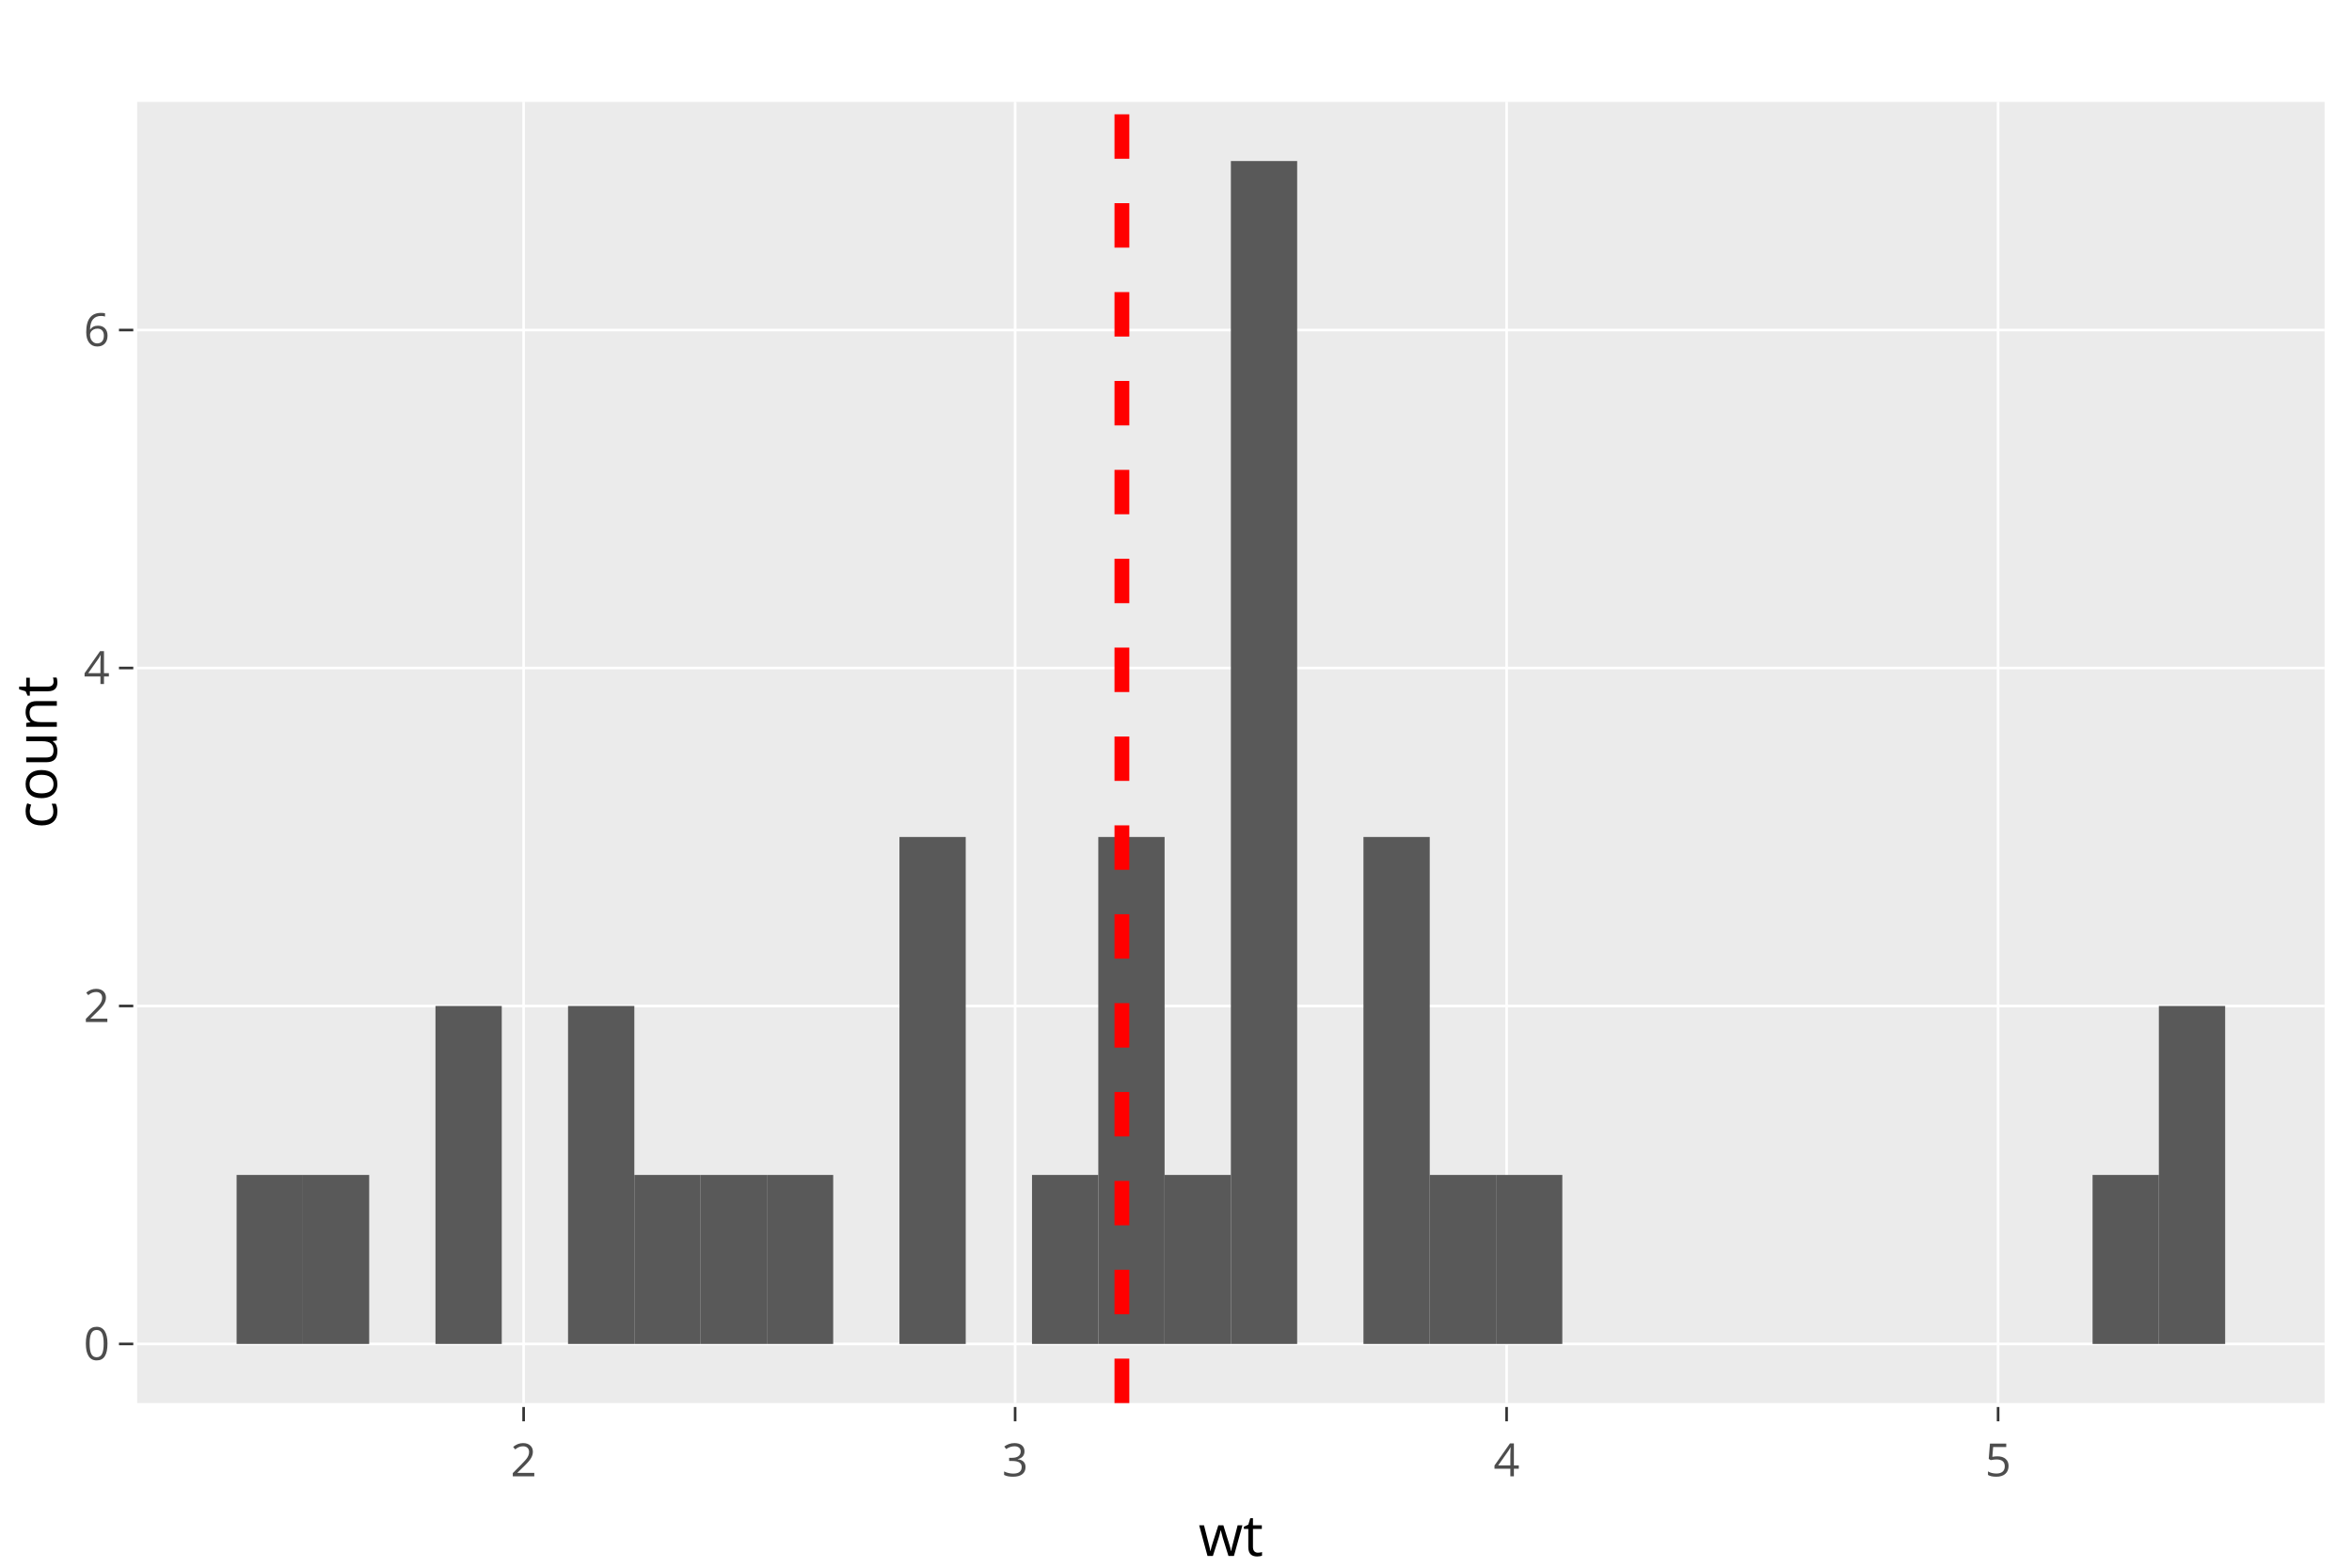
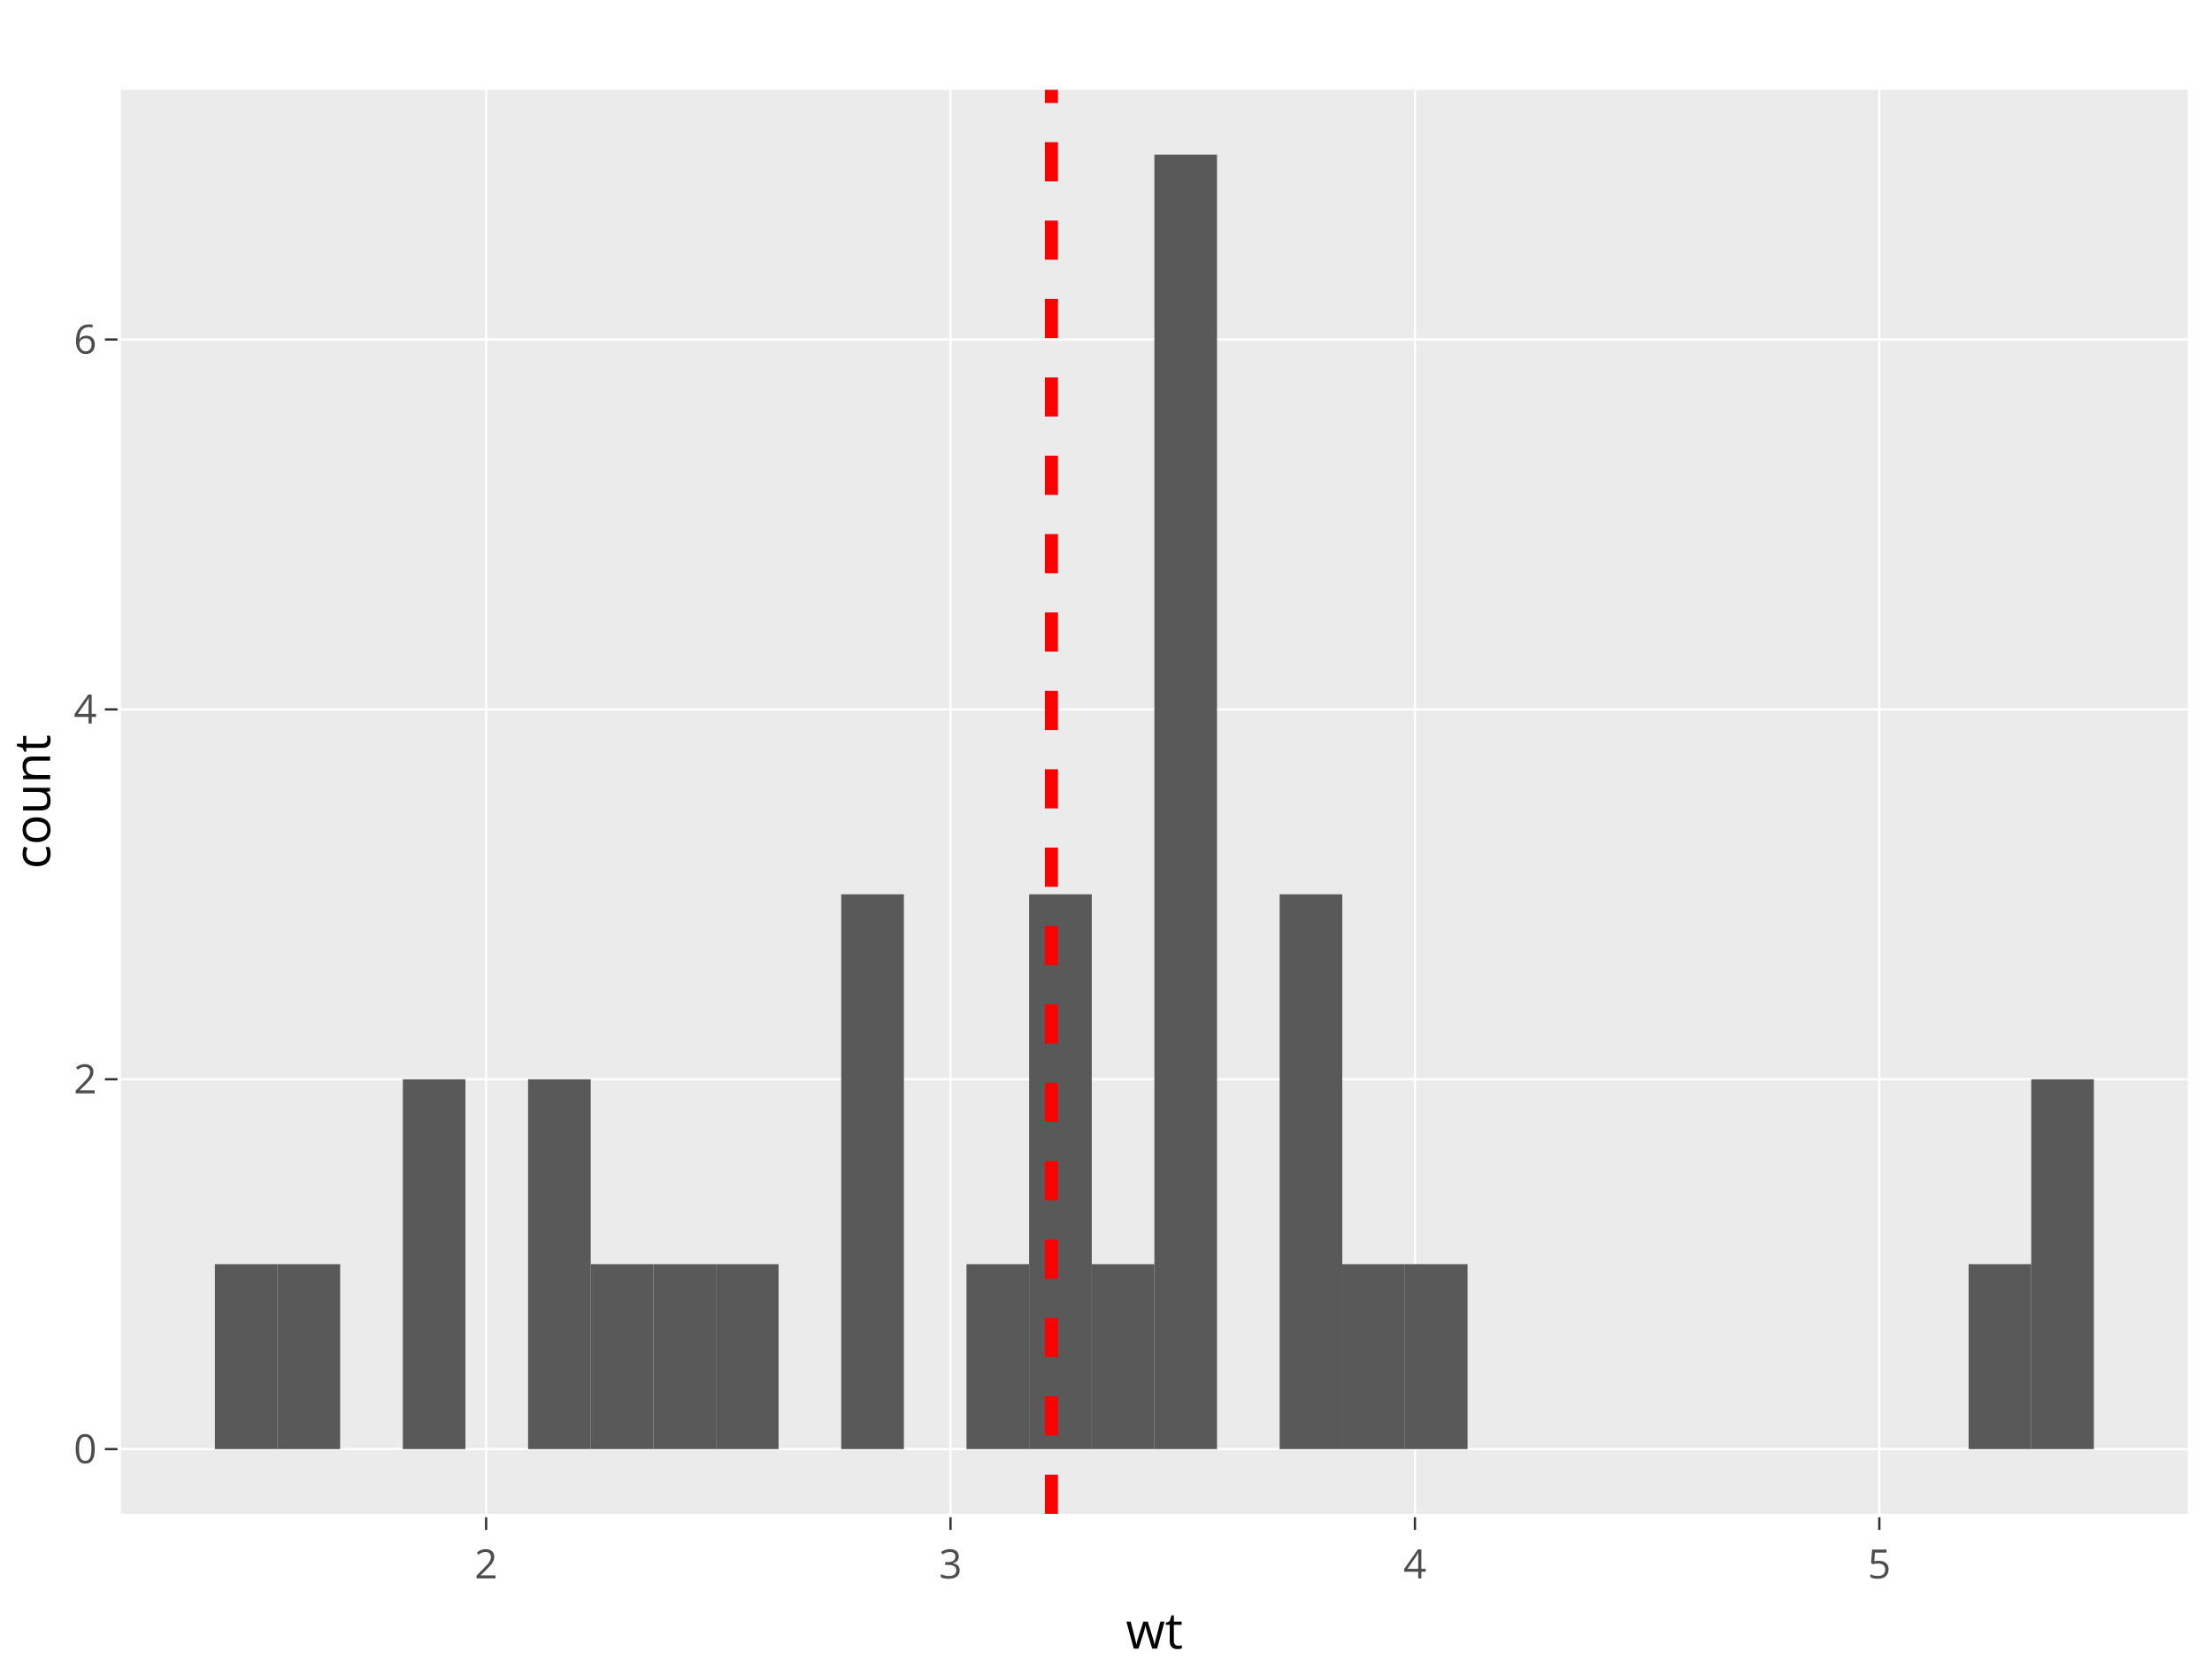
- <svg xmlns="http://www.w3.org/2000/svg" class="main-svg" width="600" height="400" viewBox="0 0 600 400">
-   <rect x="0" y="0" width="600" height="400" style="fill: rgb(255, 255, 255); fill-opacity: 1;" />
+ <svg xmlns="http://www.w3.org/2000/svg" class="main-svg" width="640" height="480" viewBox="0 0 640 480">
+   <rect x="0" y="0" width="640" height="480" style="fill: rgb(255, 255, 255); fill-opacity: 1;" />
  <defs id="defs-">
    <g class="clips">
      <clipPath id="clipxyplot" class="plotclip">
-         <rect width="558" height="332" />
+         <rect width="598" height="412" />
      </clipPath>
      <clipPath class="axesclip" id="clipx">
-         <rect x="35" y="0" width="558" height="400" />
+         <rect x="35" y="0" width="598" height="480" />
      </clipPath>
      <clipPath class="axesclip" id="clipy">
-         <rect x="0" y="26" width="600" height="332" />
+         <rect x="0" y="26" width="640" height="412" />
      </clipPath>
      <clipPath class="axesclip" id="clipxy">
-         <rect x="35" y="26" width="558" height="332" />
+         <rect x="35" y="26" width="598" height="412" />
      </clipPath>
    </g>
    <g class="gradients" />
  </defs>
  <g class="bglayer">
-     <rect class="bg" x="35" y="26" width="558" height="332" style="fill: rgb(235, 235, 235); fill-opacity: 1; stroke-width: 0;" />
+     <rect class="bg" x="35" y="26" width="598" height="412" style="fill: rgb(235, 235, 235); fill-opacity: 1; stroke-width: 0;" />
  </g>
  <g class="layer-below">
    <g class="imagelayer" />
    <g class="shapelayer" />
  </g>
  <g class="cartesianlayer">
    <g class="subplot xy">
      <g class="layer-subplot">
        <g class="shapelayer" />
        <g class="imagelayer" />
      </g>
      <g class="gridlayer">
        <g class="x">
-           <path class="xgrid crisp" d="M0,26v332" transform="translate(133.58,0)" style="stroke: rgb(255, 255, 255); stroke-opacity: 1; stroke-width: 0.664px;" />
-           <path class="xgrid crisp" d="M0,26v332" transform="translate(258.96,0)" style="stroke: rgb(255, 255, 255); stroke-opacity: 1; stroke-width: 0.664px;" />
-           <path class="xgrid crisp" d="M0,26v332" transform="translate(384.34,0)" style="stroke: rgb(255, 255, 255); stroke-opacity: 1; stroke-width: 0.664px;" />
-           <path class="xgrid crisp" d="M0,26v332" transform="translate(509.72,0)" style="stroke: rgb(255, 255, 255); stroke-opacity: 1; stroke-width: 0.664px;" />
+           <path class="xgrid crisp" d="M0,26v412" transform="translate(140.65,0)" style="stroke: rgb(255, 255, 255); stroke-opacity: 1; stroke-width: 0.664px;" />
+           <path class="xgrid crisp" d="M0,26v412" transform="translate(275.01,0)" style="stroke: rgb(255, 255, 255); stroke-opacity: 1; stroke-width: 0.664px;" />
+           <path class="xgrid crisp" d="M0,26v412" transform="translate(409.38,0)" style="stroke: rgb(255, 255, 255); stroke-opacity: 1; stroke-width: 0.664px;" />
+           <path class="xgrid crisp" d="M0,26v412" transform="translate(543.75,0)" style="stroke: rgb(255, 255, 255); stroke-opacity: 1; stroke-width: 0.664px;" />
        </g>
        <g class="y">
-           <path class="ygrid crisp" d="M35,0h558" transform="translate(0,342.91)" style="stroke: rgb(255, 255, 255); stroke-opacity: 1; stroke-width: 0.664px;" />
-           <path class="ygrid crisp" d="M35,0h558" transform="translate(0,256.68)" style="stroke: rgb(255, 255, 255); stroke-opacity: 1; stroke-width: 0.664px;" />
-           <path class="ygrid crisp" d="M35,0h558" transform="translate(0,170.44)" style="stroke: rgb(255, 255, 255); stroke-opacity: 1; stroke-width: 0.664px;" />
-           <path class="ygrid crisp" d="M35,0h558" transform="translate(0,84.21)" style="stroke: rgb(255, 255, 255); stroke-opacity: 1; stroke-width: 0.664px;" />
+           <path class="ygrid crisp" d="M35,0h598" transform="translate(0,419.27)" style="stroke: rgb(255, 255, 255); stroke-opacity: 1; stroke-width: 0.664px;" />
+           <path class="ygrid crisp" d="M35,0h598" transform="translate(0,312.26)" style="stroke: rgb(255, 255, 255); stroke-opacity: 1; stroke-width: 0.664px;" />
+           <path class="ygrid crisp" d="M35,0h598" transform="translate(0,205.25)" style="stroke: rgb(255, 255, 255); stroke-opacity: 1; stroke-width: 0.664px;" />
+           <path class="ygrid crisp" d="M35,0h598" transform="translate(0,98.23)" style="stroke: rgb(255, 255, 255); stroke-opacity: 1; stroke-width: 0.664px;" />
        </g>
      </g>
      <g class="zerolinelayer" />
      <path class="xlines-below" />
      <path class="ylines-below" />
      <g class="overlines-below" />
      <g class="xaxislayer-below" />
      <g class="yaxislayer-below" />
      <g class="overaxes-below" />
      <g class="plot" transform="translate(35, 26)" clip-path="url(#clipxyplot)">
        <g class="barlayer mlayer">
          <g class="trace bars" style="opacity: 1;">
            <g class="points">
              <g class="point">
-                 <path class="undefined" d="M25.36,316.91V273.79H42.27V316.91Z" style="vector-effect: non-scaling-stroke; opacity: 1; stroke-width: 1.89px; fill: rgb(89, 89, 89); fill-opacity: 1; stroke: rgb(0, 0, 0); stroke-opacity: 0;" />
+                 <path class="undefined" d="M27.18,393.27V339.77H45.3V393.27Z" style="vector-effect: non-scaling-stroke; opacity: 1; stroke-width: 1.89px; fill: rgb(89, 89, 89); fill-opacity: 1; stroke: rgb(0, 0, 0); stroke-opacity: 0;" />
              </g>
              <g class="point">
-                 <path class="undefined" d="M42.27,316.91V273.79H59.18V316.91Z" style="vector-effect: non-scaling-stroke; opacity: 1; stroke-width: 1.89px; fill: rgb(89, 89, 89); fill-opacity: 1; stroke: rgb(0, 0, 0); stroke-opacity: 0;" />
+                 <path class="undefined" d="M45.3,393.27V339.77H63.42V393.27Z" style="vector-effect: non-scaling-stroke; opacity: 1; stroke-width: 1.89px; fill: rgb(89, 89, 89); fill-opacity: 1; stroke: rgb(0, 0, 0); stroke-opacity: 0;" />
              </g>
              <g class="point">
-                 <path class="undefined" d="M76.09,316.91V230.68H93V316.91Z" style="vector-effect: non-scaling-stroke; opacity: 1; stroke-width: 1.89px; fill: rgb(89, 89, 89); fill-opacity: 1; stroke: rgb(0, 0, 0); stroke-opacity: 0;" />
+                 <path class="undefined" d="M81.55,393.27V286.26H99.67V393.27Z" style="vector-effect: non-scaling-stroke; opacity: 1; stroke-width: 1.89px; fill: rgb(89, 89, 89); fill-opacity: 1; stroke: rgb(0, 0, 0); stroke-opacity: 0;" />
              </g>
              <g class="point">
-                 <path class="undefined" d="M109.91,316.91V230.68H126.82V316.91Z" style="vector-effect: non-scaling-stroke; opacity: 1; stroke-width: 1.89px; fill: rgb(89, 89, 89); fill-opacity: 1; stroke: rgb(0, 0, 0); stroke-opacity: 0;" />
+                 <path class="undefined" d="M117.79,393.27V286.26H135.91V393.27Z" style="vector-effect: non-scaling-stroke; opacity: 1; stroke-width: 1.89px; fill: rgb(89, 89, 89); fill-opacity: 1; stroke: rgb(0, 0, 0); stroke-opacity: 0;" />
              </g>
              <g class="point">
-                 <path class="undefined" d="M126.82,316.91V273.79H143.73V316.91Z" style="vector-effect: non-scaling-stroke; opacity: 1; stroke-width: 1.89px; fill: rgb(89, 89, 89); fill-opacity: 1; stroke: rgb(0, 0, 0); stroke-opacity: 0;" />
+                 <path class="undefined" d="M135.91,393.27V339.77H154.03V393.27Z" style="vector-effect: non-scaling-stroke; opacity: 1; stroke-width: 1.89px; fill: rgb(89, 89, 89); fill-opacity: 1; stroke: rgb(0, 0, 0); stroke-opacity: 0;" />
              </g>
              <g class="point">
-                 <path class="undefined" d="M143.73,316.91V273.79H160.64V316.91Z" style="vector-effect: non-scaling-stroke; opacity: 1; stroke-width: 1.89px; fill: rgb(89, 89, 89); fill-opacity: 1; stroke: rgb(0, 0, 0); stroke-opacity: 0;" />
+                 <path class="undefined" d="M154.03,393.27V339.77H172.15V393.27Z" style="vector-effect: non-scaling-stroke; opacity: 1; stroke-width: 1.89px; fill: rgb(89, 89, 89); fill-opacity: 1; stroke: rgb(0, 0, 0); stroke-opacity: 0;" />
              </g>
              <g class="point">
-                 <path class="undefined" d="M160.64,316.91V273.79H177.55V316.91Z" style="vector-effect: non-scaling-stroke; opacity: 1; stroke-width: 1.89px; fill: rgb(89, 89, 89); fill-opacity: 1; stroke: rgb(0, 0, 0); stroke-opacity: 0;" />
+                 <path class="undefined" d="M172.15,393.27V339.77H190.27V393.27Z" style="vector-effect: non-scaling-stroke; opacity: 1; stroke-width: 1.89px; fill: rgb(89, 89, 89); fill-opacity: 1; stroke: rgb(0, 0, 0); stroke-opacity: 0;" />
              </g>
              <g class="point">
-                 <path class="undefined" d="M194.45,316.91V187.56H211.36V316.91Z" style="vector-effect: non-scaling-stroke; opacity: 1; stroke-width: 1.89px; fill: rgb(89, 89, 89); fill-opacity: 1; stroke: rgb(0, 0, 0); stroke-opacity: 0;" />
+                 <path class="undefined" d="M208.39,393.27V232.75H226.52V393.27Z" style="vector-effect: non-scaling-stroke; opacity: 1; stroke-width: 1.89px; fill: rgb(89, 89, 89); fill-opacity: 1; stroke: rgb(0, 0, 0); stroke-opacity: 0;" />
              </g>
              <g class="point">
-                 <path class="undefined" d="M228.27,316.91V273.79H245.18V316.91Z" style="vector-effect: non-scaling-stroke; opacity: 1; stroke-width: 1.89px; fill: rgb(89, 89, 89); fill-opacity: 1; stroke: rgb(0, 0, 0); stroke-opacity: 0;" />
+                 <path class="undefined" d="M244.64,393.27V339.77H262.76V393.27Z" style="vector-effect: non-scaling-stroke; opacity: 1; stroke-width: 1.89px; fill: rgb(89, 89, 89); fill-opacity: 1; stroke: rgb(0, 0, 0); stroke-opacity: 0;" />
              </g>
              <g class="point">
-                 <path class="undefined" d="M245.18,316.91V187.56H262.09V316.91Z" style="vector-effect: non-scaling-stroke; opacity: 1; stroke-width: 1.89px; fill: rgb(89, 89, 89); fill-opacity: 1; stroke: rgb(0, 0, 0); stroke-opacity: 0;" />
+                 <path class="undefined" d="M262.76,393.27V232.75H280.88V393.27Z" style="vector-effect: non-scaling-stroke; opacity: 1; stroke-width: 1.89px; fill: rgb(89, 89, 89); fill-opacity: 1; stroke: rgb(0, 0, 0); stroke-opacity: 0;" />
              </g>
              <g class="point">
-                 <path class="undefined" d="M262.09,316.91V273.79H279V316.91Z" style="vector-effect: non-scaling-stroke; opacity: 1; stroke-width: 1.89px; fill: rgb(89, 89, 89); fill-opacity: 1; stroke: rgb(0, 0, 0); stroke-opacity: 0;" />
+                 <path class="undefined" d="M280.88,393.27V339.77H299V393.27Z" style="vector-effect: non-scaling-stroke; opacity: 1; stroke-width: 1.89px; fill: rgb(89, 89, 89); fill-opacity: 1; stroke: rgb(0, 0, 0); stroke-opacity: 0;" />
              </g>
              <g class="point">
-                 <path class="undefined" d="M279,316.91V15.09H295.91V316.91Z" style="vector-effect: non-scaling-stroke; opacity: 1; stroke-width: 1.89px; fill: rgb(89, 89, 89); fill-opacity: 1; stroke: rgb(0, 0, 0); stroke-opacity: 0;" />
+                 <path class="undefined" d="M299,393.27V18.73H317.12V393.27Z" style="vector-effect: non-scaling-stroke; opacity: 1; stroke-width: 1.89px; fill: rgb(89, 89, 89); fill-opacity: 1; stroke: rgb(0, 0, 0); stroke-opacity: 0;" />
              </g>
              <g class="point">
-                 <path class="undefined" d="M312.82,316.91V187.56H329.73V316.91Z" style="vector-effect: non-scaling-stroke; opacity: 1; stroke-width: 1.89px; fill: rgb(89, 89, 89); fill-opacity: 1; stroke: rgb(0, 0, 0); stroke-opacity: 0;" />
+                 <path class="undefined" d="M335.24,393.27V232.75H353.36V393.27Z" style="vector-effect: non-scaling-stroke; opacity: 1; stroke-width: 1.89px; fill: rgb(89, 89, 89); fill-opacity: 1; stroke: rgb(0, 0, 0); stroke-opacity: 0;" />
              </g>
              <g class="point">
-                 <path class="undefined" d="M329.73,316.91V273.79H346.64V316.91Z" style="vector-effect: non-scaling-stroke; opacity: 1; stroke-width: 1.89px; fill: rgb(89, 89, 89); fill-opacity: 1; stroke: rgb(0, 0, 0); stroke-opacity: 0;" />
+                 <path class="undefined" d="M353.36,393.27V339.77H371.48V393.27Z" style="vector-effect: non-scaling-stroke; opacity: 1; stroke-width: 1.89px; fill: rgb(89, 89, 89); fill-opacity: 1; stroke: rgb(0, 0, 0); stroke-opacity: 0;" />
              </g>
              <g class="point">
-                 <path class="undefined" d="M346.64,316.91V273.79H363.55V316.91Z" style="vector-effect: non-scaling-stroke; opacity: 1; stroke-width: 1.89px; fill: rgb(89, 89, 89); fill-opacity: 1; stroke: rgb(0, 0, 0); stroke-opacity: 0;" />
+                 <path class="undefined" d="M371.48,393.27V339.77H389.61V393.27Z" style="vector-effect: non-scaling-stroke; opacity: 1; stroke-width: 1.89px; fill: rgb(89, 89, 89); fill-opacity: 1; stroke: rgb(0, 0, 0); stroke-opacity: 0;" />
              </g>
              <g class="point">
-                 <path class="undefined" d="M498.82,316.91V273.79H515.73V316.91Z" style="vector-effect: non-scaling-stroke; opacity: 1; stroke-width: 1.89px; fill: rgb(89, 89, 89); fill-opacity: 1; stroke: rgb(0, 0, 0); stroke-opacity: 0;" />
+                 <path class="undefined" d="M534.58,393.27V339.77H552.7V393.27Z" style="vector-effect: non-scaling-stroke; opacity: 1; stroke-width: 1.89px; fill: rgb(89, 89, 89); fill-opacity: 1; stroke: rgb(0, 0, 0); stroke-opacity: 0;" />
              </g>
              <g class="point">
-                 <path class="undefined" d="M515.73,316.91V230.68H532.64V316.91Z" style="vector-effect: non-scaling-stroke; opacity: 1; stroke-width: 1.89px; fill: rgb(89, 89, 89); fill-opacity: 1; stroke: rgb(0, 0, 0); stroke-opacity: 0;" />
+                 <path class="undefined" d="M552.7,393.27V286.26H570.82V393.27Z" style="vector-effect: non-scaling-stroke; opacity: 1; stroke-width: 1.89px; fill: rgb(89, 89, 89); fill-opacity: 1; stroke: rgb(0, 0, 0); stroke-opacity: 0;" />
              </g>
            </g>
          </g>
        </g>
        <g class="scatterlayer mlayer">
          <g class="trace scatter trace-vdiffr-plotly-2" style="stroke-miterlimit: 2; opacity: 1;">
-             <path class="js-line" d="M251.2,332L251.2,0L251.2,0" style="vector-effect: non-scaling-stroke; fill: none; stroke: rgb(255, 0, 0); stroke-opacity: 1; stroke-width: 3.78px; opacity: 1; stroke-dasharray: 11.339px, 11.339px;" />
+             <path class="js-line" d="M269.21,412L269.21,0L269.21,0" style="vector-effect: non-scaling-stroke; fill: none; stroke: rgb(255, 0, 0); stroke-opacity: 1; stroke-width: 3.78px; opacity: 1; stroke-dasharray: 11.339px, 11.339px;" />
            <g class="points" />
          </g>
        </g>
      </g>
      <g class="overplot" />
      <path class="xlines-above crisp" d="" style="fill: none; stroke-width: 1px; stroke: rgb(0, 0, 0); stroke-opacity: 0;" />
      <path class="ylines-above crisp" d="" style="fill: none; stroke-width: 1px; stroke: rgb(0, 0, 0); stroke-opacity: 0;" />
      <g class="overlines-above" />
      <g class="xaxislayer-above">
-         <path class="xtick ticks crisp" d="M0,359v3.653" transform="translate(133.58,0)" style="stroke: rgb(51, 51, 51); stroke-opacity: 1; stroke-width: 0.664px;" />
-         <path class="xtick ticks crisp" d="M0,359v3.653" transform="translate(258.96,0)" style="stroke: rgb(51, 51, 51); stroke-opacity: 1; stroke-width: 0.664px;" />
-         <path class="xtick ticks crisp" d="M0,359v3.653" transform="translate(384.34,0)" style="stroke: rgb(51, 51, 51); stroke-opacity: 1; stroke-width: 0.664px;" />
-         <path class="xtick ticks crisp" d="M0,359v3.653" transform="translate(509.72,0)" style="stroke: rgb(51, 51, 51); stroke-opacity: 1; stroke-width: 0.664px;" />
+         <path class="xtick ticks crisp" d="M0,439v3.653" transform="translate(140.65,0)" style="stroke: rgb(51, 51, 51); stroke-opacity: 1; stroke-width: 0.664px;" />
+         <path class="xtick ticks crisp" d="M0,439v3.653" transform="translate(275.01,0)" style="stroke: rgb(51, 51, 51); stroke-opacity: 1; stroke-width: 0.664px;" />
+         <path class="xtick ticks crisp" d="M0,439v3.653" transform="translate(409.38,0)" style="stroke: rgb(51, 51, 51); stroke-opacity: 1; stroke-width: 0.664px;" />
+         <path class="xtick ticks crisp" d="M0,439v3.653" transform="translate(543.75,0)" style="stroke: rgb(51, 51, 51); stroke-opacity: 1; stroke-width: 0.664px;" />
        <g class="xtick">
-           <text text-anchor="middle" x="0" y="376.68" transform="translate(133.58,0)" style="font-family: 'Open Sans', verdana, arial, sans-serif; font-size: 11.69px; fill: rgb(77, 77, 77); fill-opacity: 1; white-space: pre;">2</text>
+           <text text-anchor="middle" x="0" y="456.68" transform="translate(140.65,0)" style="font-family: 'Open Sans', verdana, arial, sans-serif; font-size: 11.69px; fill: rgb(77, 77, 77); fill-opacity: 1; white-space: pre;">2</text>
        </g>
        <g class="xtick">
-           <text text-anchor="middle" x="0" y="376.68" transform="translate(258.96,0)" style="font-family: 'Open Sans', verdana, arial, sans-serif; font-size: 11.69px; fill: rgb(77, 77, 77); fill-opacity: 1; white-space: pre;">3</text>
+           <text text-anchor="middle" x="0" y="456.68" transform="translate(275.01,0)" style="font-family: 'Open Sans', verdana, arial, sans-serif; font-size: 11.69px; fill: rgb(77, 77, 77); fill-opacity: 1; white-space: pre;">3</text>
        </g>
        <g class="xtick">
-           <text text-anchor="middle" x="0" y="376.68" transform="translate(384.34,0)" style="font-family: 'Open Sans', verdana, arial, sans-serif; font-size: 11.69px; fill: rgb(77, 77, 77); fill-opacity: 1; white-space: pre;">4</text>
+           <text text-anchor="middle" x="0" y="456.68" transform="translate(409.38,0)" style="font-family: 'Open Sans', verdana, arial, sans-serif; font-size: 11.69px; fill: rgb(77, 77, 77); fill-opacity: 1; white-space: pre;">4</text>
        </g>
        <g class="xtick">
-           <text text-anchor="middle" x="0" y="376.68" transform="translate(509.72,0)" style="font-family: 'Open Sans', verdana, arial, sans-serif; font-size: 11.69px; fill: rgb(77, 77, 77); fill-opacity: 1; white-space: pre;">5</text>
+           <text text-anchor="middle" x="0" y="456.68" transform="translate(543.75,0)" style="font-family: 'Open Sans', verdana, arial, sans-serif; font-size: 11.69px; fill: rgb(77, 77, 77); fill-opacity: 1; white-space: pre;">5</text>
        </g>
      </g>
      <g class="yaxislayer-above">
-         <path class="ytick ticks crisp" d="M34,0h-3.653" transform="translate(0,342.91)" style="stroke: rgb(51, 51, 51); stroke-opacity: 1; stroke-width: 0.664px;" />
-         <path class="ytick ticks crisp" d="M34,0h-3.653" transform="translate(0,256.68)" style="stroke: rgb(51, 51, 51); stroke-opacity: 1; stroke-width: 0.664px;" />
-         <path class="ytick ticks crisp" d="M34,0h-3.653" transform="translate(0,170.44)" style="stroke: rgb(51, 51, 51); stroke-opacity: 1; stroke-width: 0.664px;" />
-         <path class="ytick ticks crisp" d="M34,0h-3.653" transform="translate(0,84.21)" style="stroke: rgb(51, 51, 51); stroke-opacity: 1; stroke-width: 0.664px;" />
+         <path class="ytick ticks crisp" d="M34,0h-3.653" transform="translate(0,419.27)" style="stroke: rgb(51, 51, 51); stroke-opacity: 1; stroke-width: 0.664px;" />
+         <path class="ytick ticks crisp" d="M34,0h-3.653" transform="translate(0,312.26)" style="stroke: rgb(51, 51, 51); stroke-opacity: 1; stroke-width: 0.664px;" />
+         <path class="ytick ticks crisp" d="M34,0h-3.653" transform="translate(0,205.25)" style="stroke: rgb(51, 51, 51); stroke-opacity: 1; stroke-width: 0.664px;" />
+         <path class="ytick ticks crisp" d="M34,0h-3.653" transform="translate(0,98.23)" style="stroke: rgb(51, 51, 51); stroke-opacity: 1; stroke-width: 0.664px;" />
        <g class="ytick">
-           <text text-anchor="end" x="28.009" y="4.091" transform="translate(0,342.91)" style="font-family: 'Open Sans', verdana, arial, sans-serif; font-size: 11.69px; fill: rgb(77, 77, 77); fill-opacity: 1; white-space: pre;">0</text>
+           <text text-anchor="end" x="28.009" y="4.091" transform="translate(0,419.27)" style="font-family: 'Open Sans', verdana, arial, sans-serif; font-size: 11.69px; fill: rgb(77, 77, 77); fill-opacity: 1; white-space: pre;">0</text>
        </g>
        <g class="ytick">
-           <text text-anchor="end" x="28.009" y="4.091" transform="translate(0,256.68)" style="font-family: 'Open Sans', verdana, arial, sans-serif; font-size: 11.69px; fill: rgb(77, 77, 77); fill-opacity: 1; white-space: pre;">2</text>
+           <text text-anchor="end" x="28.009" y="4.091" transform="translate(0,312.26)" style="font-family: 'Open Sans', verdana, arial, sans-serif; font-size: 11.69px; fill: rgb(77, 77, 77); fill-opacity: 1; white-space: pre;">2</text>
        </g>
        <g class="ytick">
-           <text text-anchor="end" x="28.009" y="4.091" transform="translate(0,170.44)" style="font-family: 'Open Sans', verdana, arial, sans-serif; font-size: 11.69px; fill: rgb(77, 77, 77); fill-opacity: 1; white-space: pre;">4</text>
+           <text text-anchor="end" x="28.009" y="4.091" transform="translate(0,205.25)" style="font-family: 'Open Sans', verdana, arial, sans-serif; font-size: 11.69px; fill: rgb(77, 77, 77); fill-opacity: 1; white-space: pre;">4</text>
        </g>
        <g class="ytick">
-           <text text-anchor="end" x="28.009" y="4.091" transform="translate(0,84.21)" style="font-family: 'Open Sans', verdana, arial, sans-serif; font-size: 11.69px; fill: rgb(77, 77, 77); fill-opacity: 1; white-space: pre;">6</text>
+           <text text-anchor="end" x="28.009" y="4.091" transform="translate(0,98.23)" style="font-family: 'Open Sans', verdana, arial, sans-serif; font-size: 11.69px; fill: rgb(77, 77, 77); fill-opacity: 1; white-space: pre;">6</text>
        </g>
      </g>
      <g class="overaxes-above" />
    </g>
  </g>
  <g class="polarlayer" />
  <g class="ternarylayer" />
  <g class="geolayer" />
  <g class="pielayer" />
  <g class="glimages" />
  <defs id="topdefs-">
    <g class="clips" />
  </defs>
  <g class="layer-above">
    <g class="imagelayer" />
    <g class="shapelayer">
-       <path data-index="0" fill-rule="evenodd" d="M35,358H593V26H35Z" style="opacity: 1; stroke: rgb(0, 0, 0); stroke-opacity: 0; fill: rgb(0, 0, 0); fill-opacity: 0; stroke-width: 0px;" />
+       <path data-index="0" fill-rule="evenodd" d="M35,438H633V26H35Z" style="opacity: 1; stroke: rgb(0, 0, 0); stroke-opacity: 0; fill: rgb(0, 0, 0); fill-opacity: 0; stroke-width: 0px;" />
    </g>
  </g>
  <g class="infolayer">
    <g class="g-gtitle" />
    <g class="g-xtitle" transform="translate(0,-14.83562)">
-       <text class="xtitle" x="314" y="411.836" text-anchor="middle" style="font-family: 'Open Sans', verdana, arial, sans-serif; font-size: 14.61px; fill: rgb(0, 0, 0); opacity: 1; font-weight: normal; white-space: pre;">wt</text>
+       <text class="xtitle" x="334" y="491.836" text-anchor="middle" style="font-family: 'Open Sans', verdana, arial, sans-serif; font-size: 14.61px; fill: rgb(0, 0, 0); opacity: 1; font-weight: normal; white-space: pre;">wt</text>
    </g>
    <g class="g-ytitle" transform="translate(18.72363,0)">
-       <text class="ytitle" transform="rotate(-90,-4.223744,192)" x="-4.224" y="192" text-anchor="middle" style="font-family: 'Open Sans', verdana, arial, sans-serif; font-size: 14.61px; fill: rgb(0, 0, 0); opacity: 1; font-weight: normal; white-space: pre;">count</text>
+       <text class="ytitle" transform="rotate(-90,-4.223744,232)" x="-4.224" y="232" text-anchor="middle" style="font-family: 'Open Sans', verdana, arial, sans-serif; font-size: 14.61px; fill: rgb(0, 0, 0); opacity: 1; font-weight: normal; white-space: pre;">count</text>
    </g>
  </g>
</svg>
